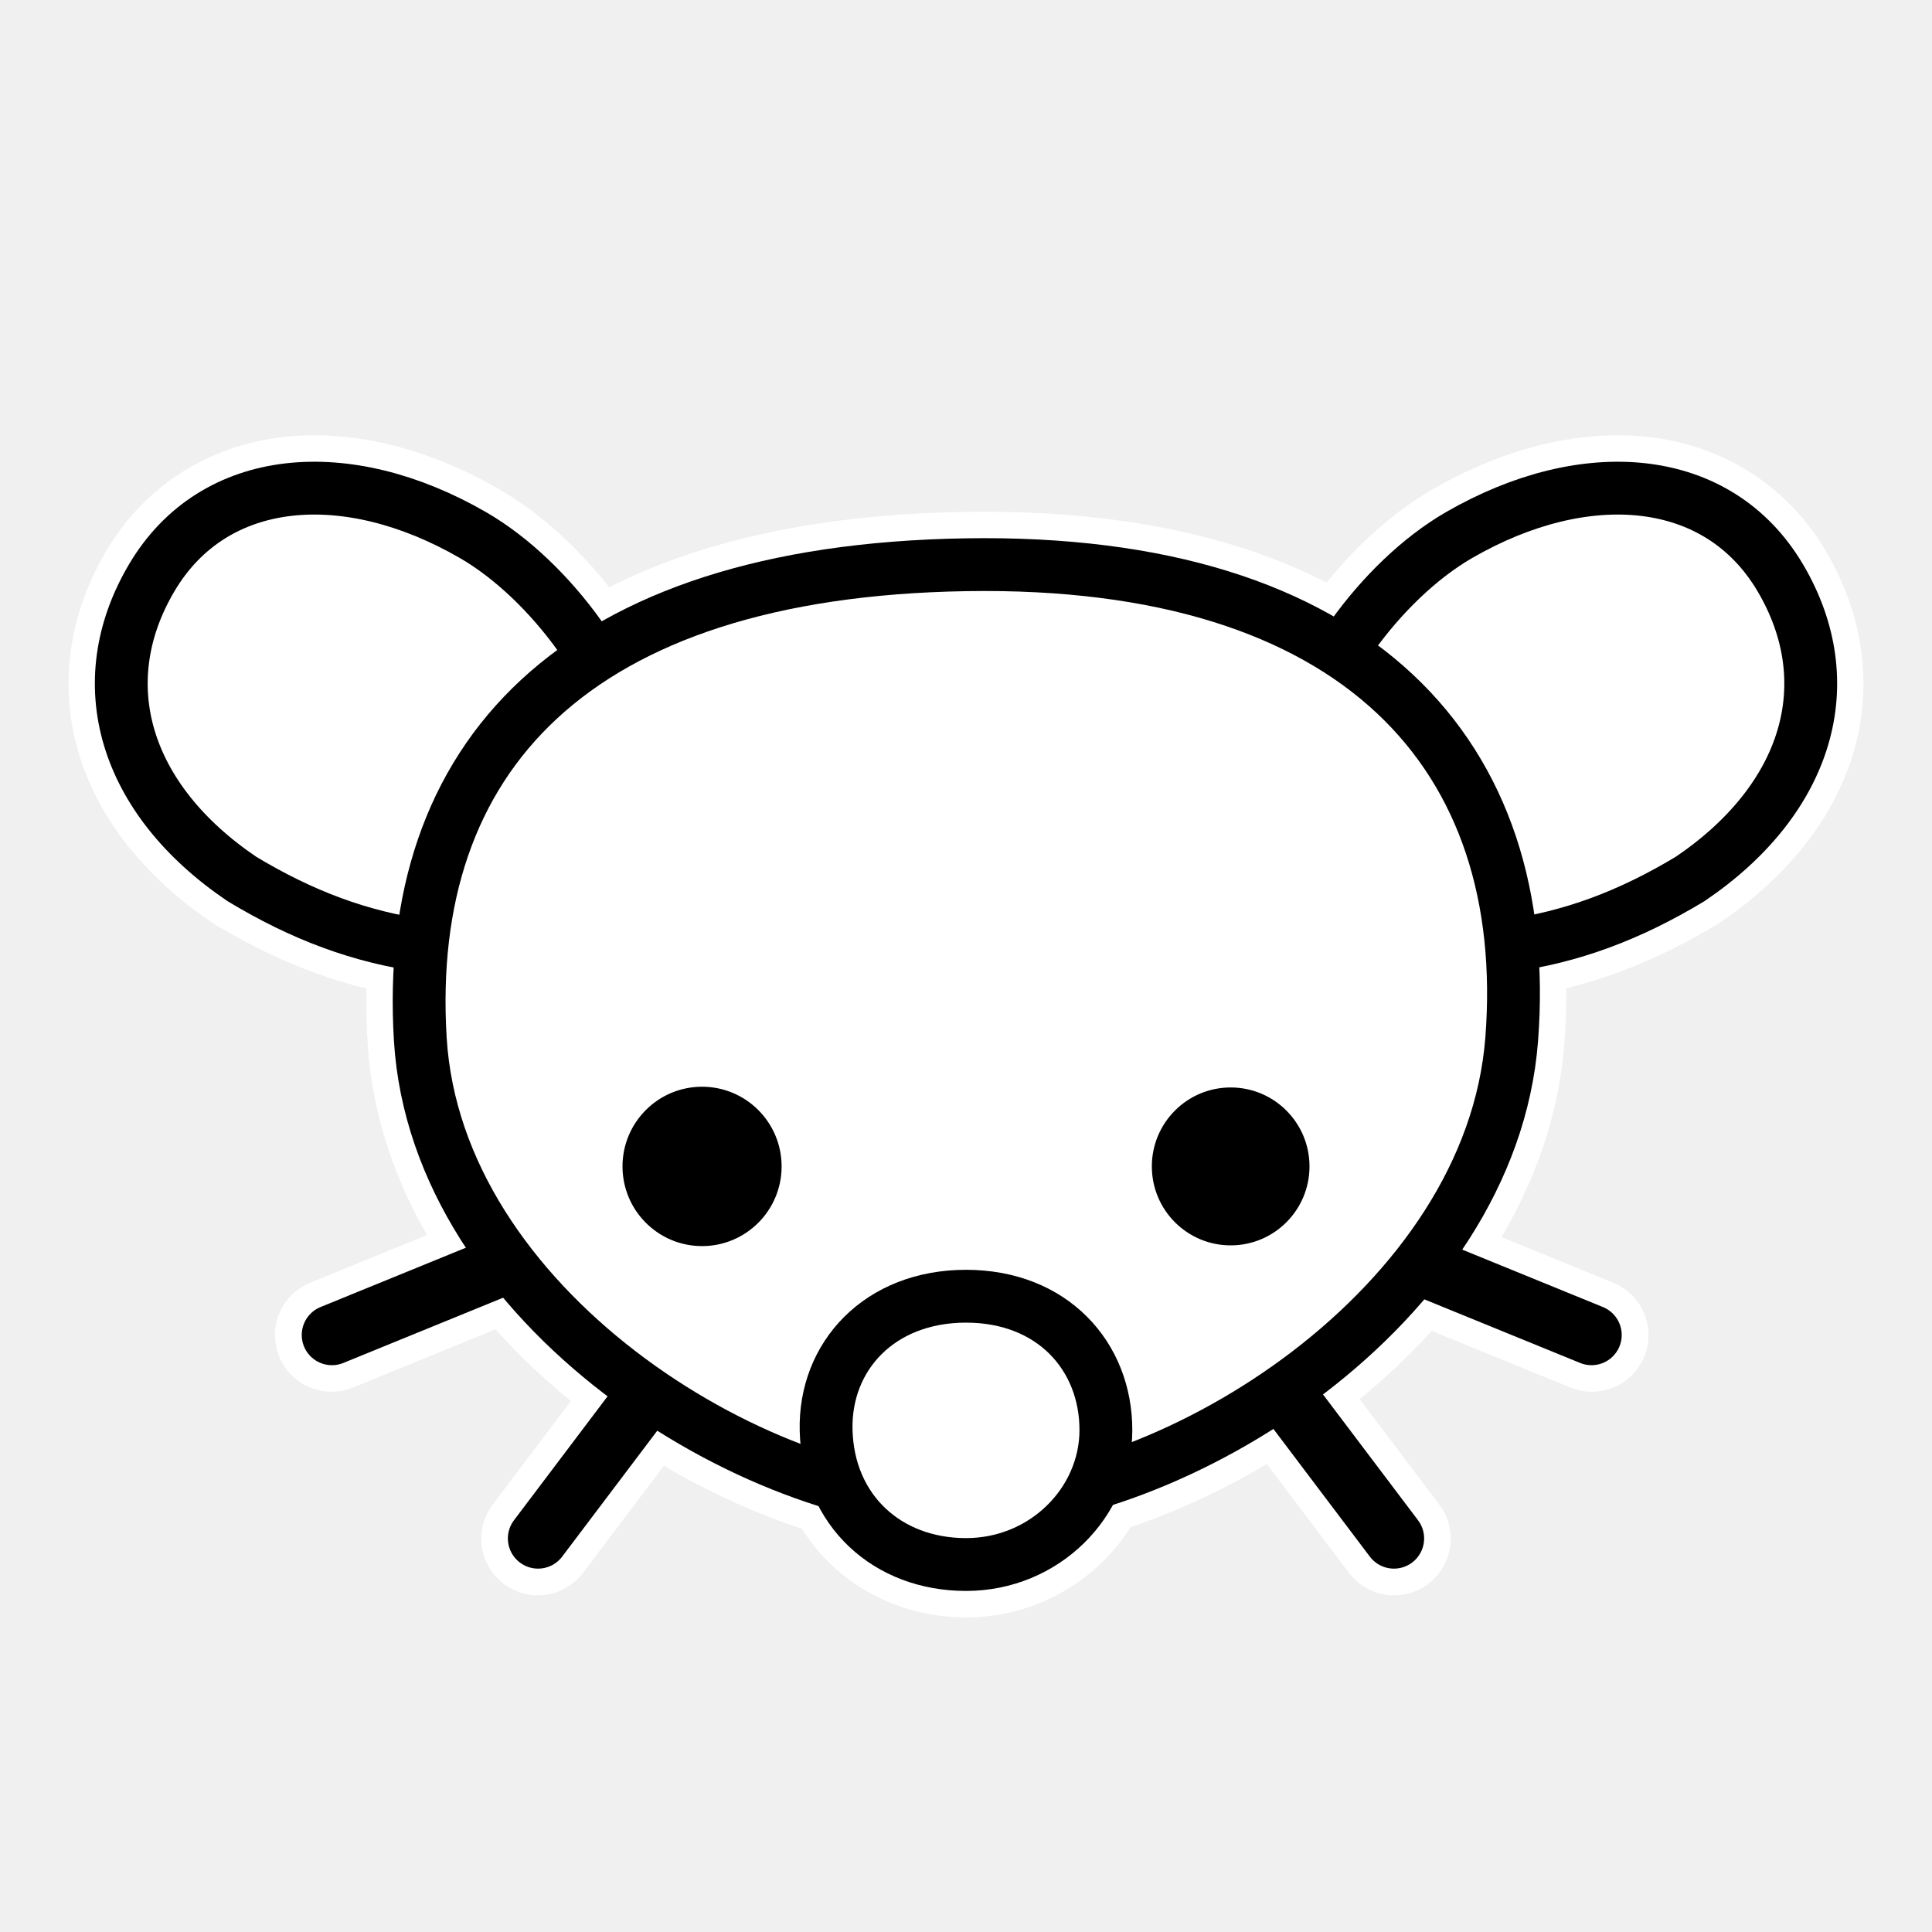
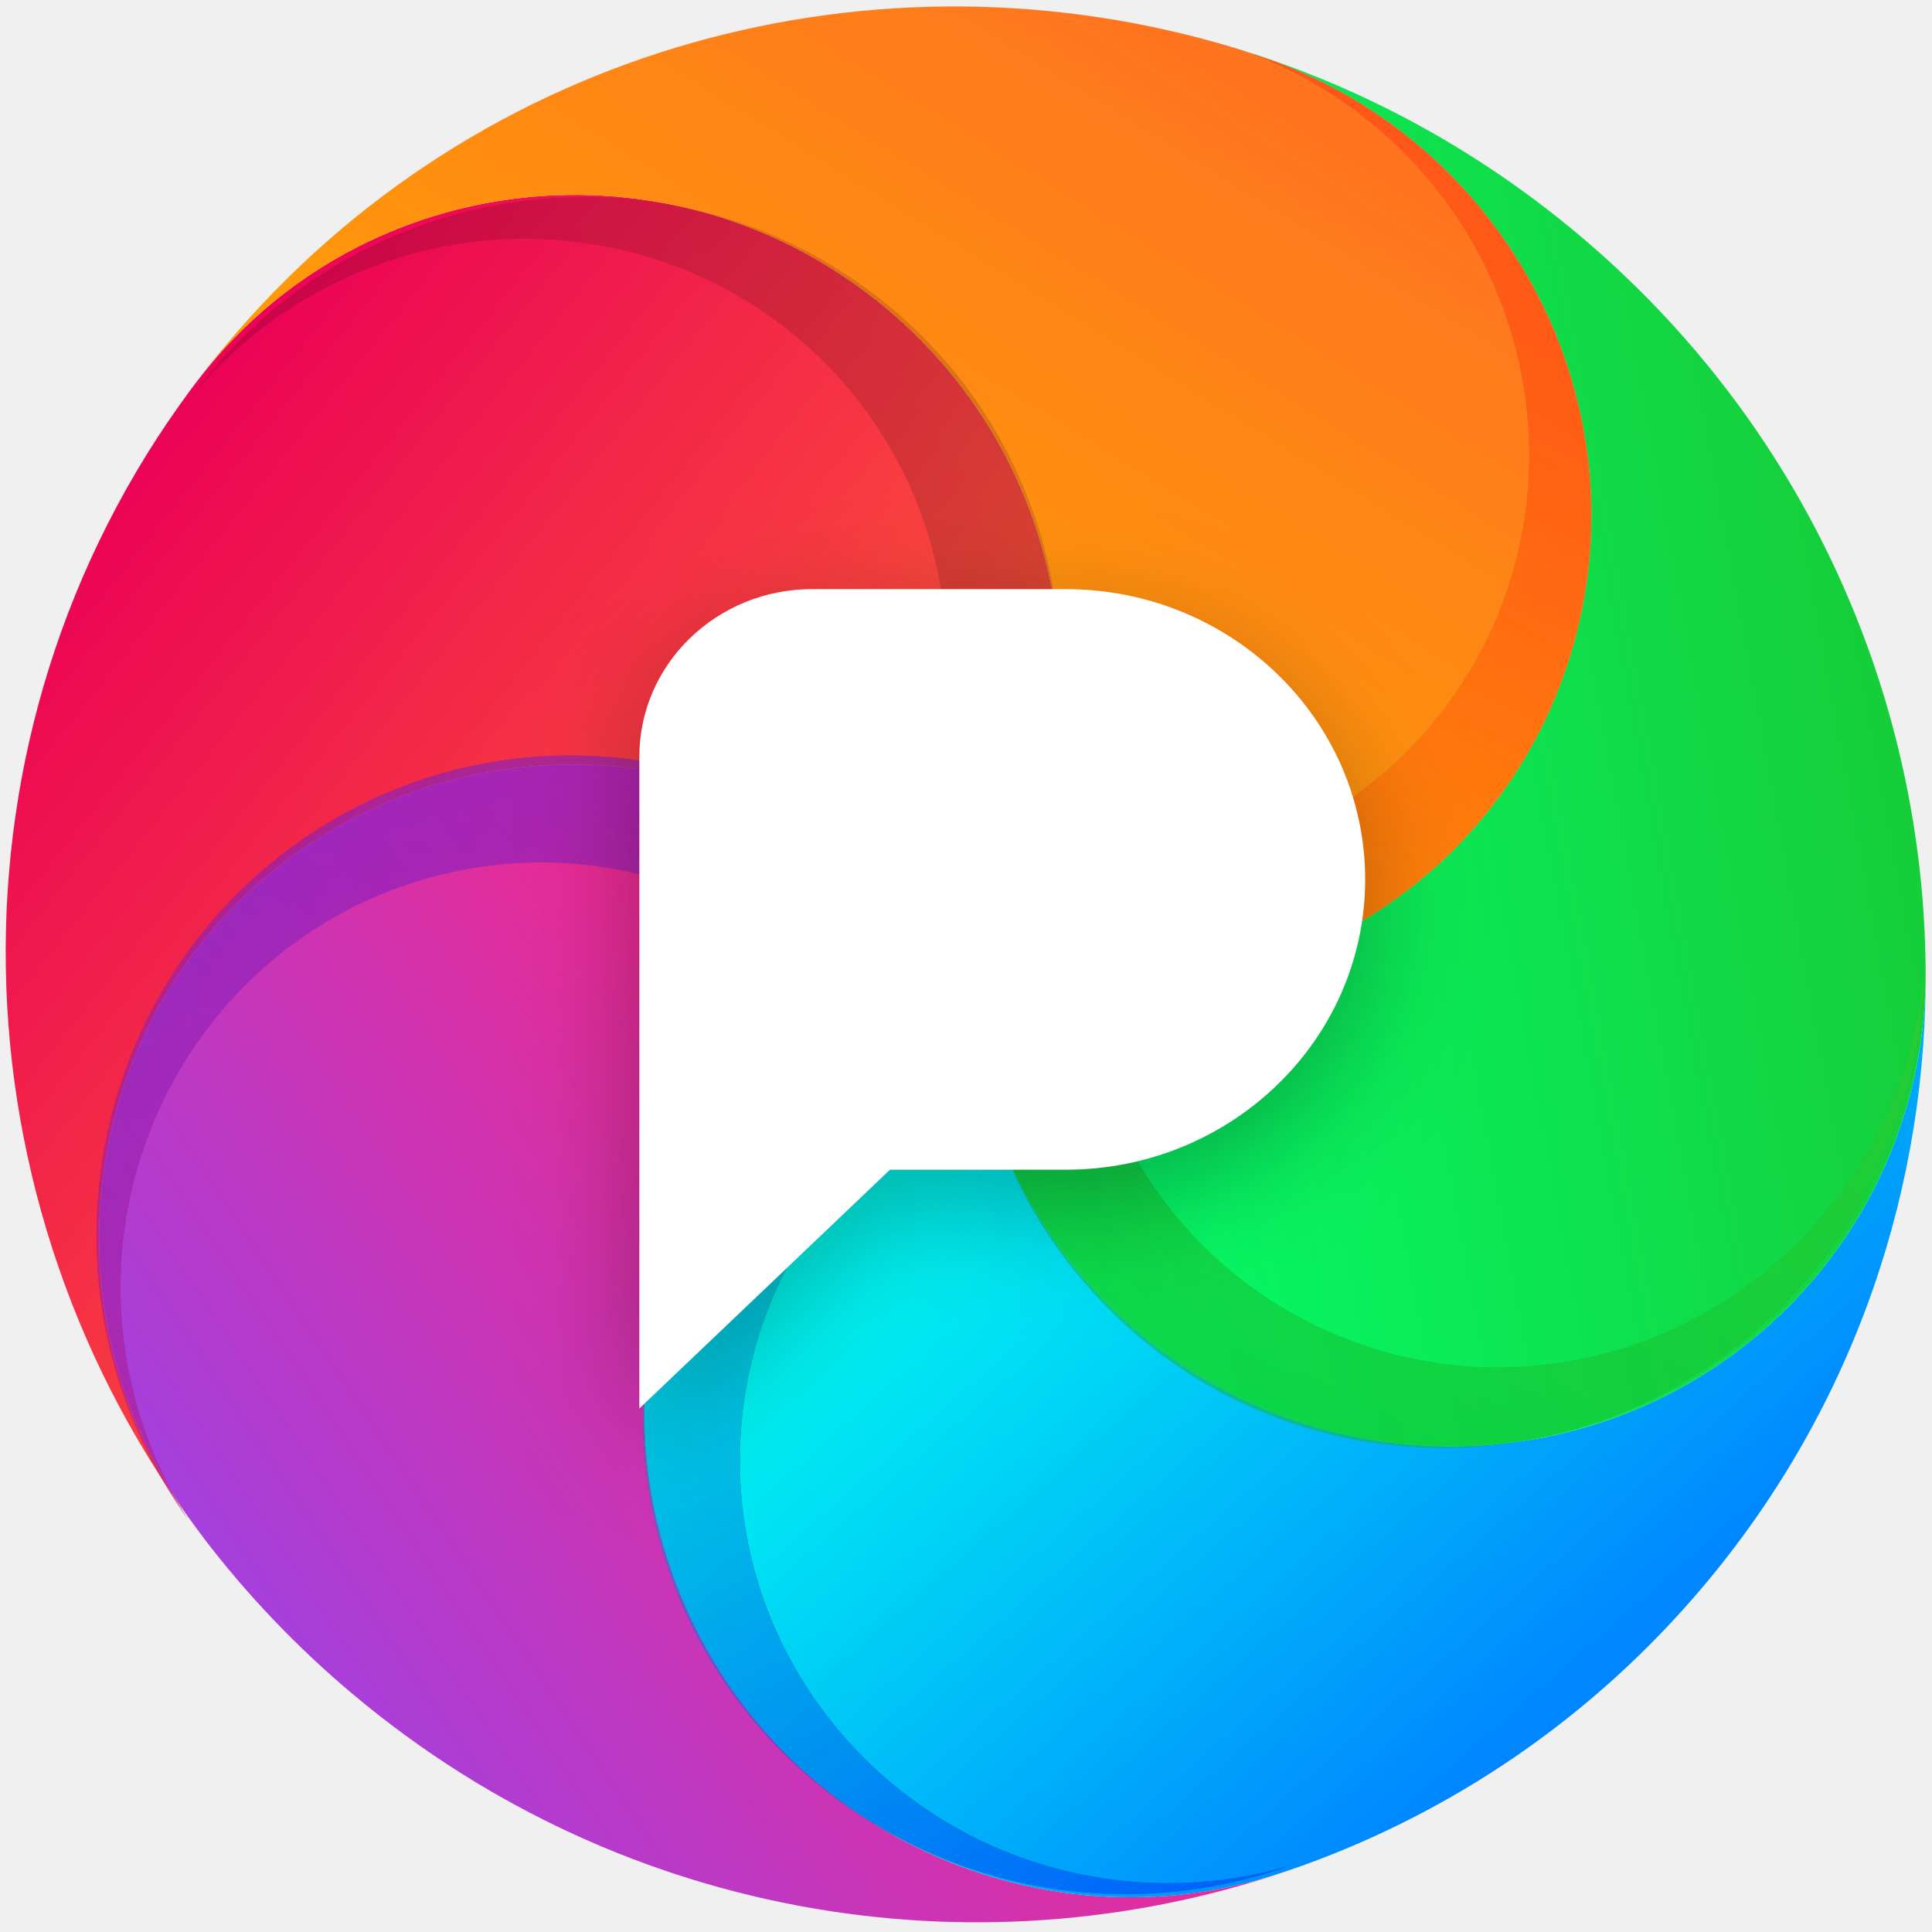
- <svg xmlns="http://www.w3.org/2000/svg" width="1024" height="1024" viewBox="0 0 1024 1024" version="1.1" id="svg8" enable-background="new">
-   <defs id="defs2" />
-   <g id="layer1" transform="translate(0,-26.06666)" style="display:inline">
-     <path style="color:#000000;font-style:normal;font-variant:normal;font-weight:normal;font-stretch:normal;font-size:medium;line-height:normal;font-family:sans-serif;font-variant-ligatures:normal;font-variant-position:normal;font-variant-caps:normal;font-variant-numeric:normal;font-variant-alternates:normal;font-feature-settings:normal;text-indent:0;text-align:start;text-decoration:none;text-decoration-line:none;text-decoration-style:solid;text-decoration-color:#000000;letter-spacing:normal;word-spacing:normal;text-transform:none;writing-mode:lr-tb;direction:ltr;text-orientation:mixed;dominant-baseline:auto;baseline-shift:baseline;text-anchor:start;white-space:normal;shape-padding:0;clip-rule:nonzero;display:inline;overflow:visible;visibility:visible;opacity:1;isolation:auto;mix-blend-mode:normal;color-interpolation:sRGB;color-interpolation-filters:linearRGB;solid-color:#000000;solid-opacity:1;vector-effect:none;fill:none;fill-opacity:1;fill-rule:nonzero;stroke:#ffffff;stroke-width:28;stroke-linecap:round;stroke-linejoin:round;stroke-miterlimit:4;stroke-dasharray:none;stroke-dashoffset:0;stroke-opacity:1;color-rendering:auto;image-rendering:auto;shape-rendering:auto;text-rendering:auto;enable-background:accumulate" d="m 167.039,270.787 c -0.948,-0.002 -1.894,0.004 -2.838,0.021 -4.315,0.078 -8.589,0.359 -12.812,0.846 -33.785,3.891 -64.216,21.864 -82.871,53.273 -18.28,30.777 -22.777,64.666 -13.461,96.068 9.317,31.402 31.885,59.932 65.297,82.533 0.202,0.136 0.407,0.267 0.615,0.393 28.654,17.278 57.182,28.932 87.742,34.955 -0.746,12.613 -0.725,25.572 0.082,38.844 2.44,40.109 16.607,77.037 38.096,109.672 l -77.008,31.438 c -8.306,3.259 -12.342,12.682 -8.97,20.943 3.372,8.261 12.849,12.168 21.063,8.684 l 84.697,-34.576 c 15.707,18.727 33.753,35.683 53.121,50.57 0.74,0.569 1.49,1.122 2.234,1.686 l -49.611,65.691 c -5.454,7.047 -4.101,17.193 3.011,22.563 7.112,5.371 17.24,3.896 22.526,-3.278 l 50.387,-66.719 c 27.686,17.535 57.075,31.204 86.072,40.252 14.882,27.28 43.97,44.646 77.588,44.646 33.938,0 63.043,-18.687 77.801,-45.438 28.707,-9.213 57.753,-22.932 85.148,-40.402 l 51.098,67.66 c 5.286,7.175 15.415,8.649 22.526,3.278 7.112,-5.371 8.465,-15.516 3.011,-22.563 l -50.361,-66.686 c 0.334,-0.254 0.673,-0.501 1.006,-0.756 19.138,-14.649 37.026,-31.286 52.703,-49.635 l 82.562,33.705 c 8.214,3.484 17.691,-0.423 21.063,-8.684 3.372,-8.261 -0.664,-17.684 -8.97,-20.943 l -74.539,-30.428 c 22.172,-32.83 37.038,-70.034 40.143,-110.461 1.025,-13.353 1.229,-26.425 0.639,-39.176 30.356,-6.054 58.716,-17.668 87.201,-34.844 0.208,-0.125 0.414,-0.256 0.615,-0.393 33.412,-22.601 55.98,-51.131 65.297,-82.533 9.317,-31.402 4.819,-65.291 -13.461,-96.068 -18.655,-31.41 -49.086,-49.382 -82.871,-53.273 -4.223,-0.486 -8.497,-0.768 -12.812,-0.846 -30.208,-0.544 -62.441,8.824 -93.432,26.715 -22.798,13.161 -43.352,33.314 -59.438,55.305 -44.997,-25.751 -103.544,-40.251 -175.478,-41.439 -6.452,-0.107 -13.012,-0.107 -19.68,0.002 -80.189,1.309 -144.383,16.509 -192.871,43.992 -0.119,-0.191 -0.243,-0.379 -0.371,-0.564 -16.29,-22.764 -37.411,-43.737 -60.896,-57.295 -30.022,-17.331 -61.211,-26.665 -90.594,-26.736 z" id="path817-3" />
-     <path id="path1087" style="display:inline;opacity:1;fill:#ffffff;fill-opacity:1;stroke:#000000;stroke-width:28;stroke-linecap:round;stroke-linejoin:round;stroke-miterlimit:4;stroke-dasharray:none;stroke-opacity:1" d="m 716.856,362.965 c 15.291,-21.368 35.362,-41.109 56.51,-53.317 66.664,-38.484 137.026,-33.222 170.08,22.43 33.095,55.721 14.987,117.489 -47.644,159.855 -31.956,19.268 -62.933,30.923 -97.229,35.545 M 307.144,362.965 C 291.853,341.597 271.782,321.856 250.634,309.647 183.971,271.163 113.608,276.426 80.554,332.078 47.459,387.799 65.568,449.566 128.198,491.933 c 31.956,19.268 62.933,30.923 97.229,35.545" />
-     <path style="display:inline;opacity:1;fill:#ffffff;fill-opacity:1;stroke:#000000;stroke-width:28;stroke-linecap:round;stroke-linejoin:round;stroke-miterlimit:4;stroke-dasharray:none;stroke-opacity:1" d="M 801.232,576.87 C 812.735,427.07 720.584,321.983 512,325.389 303.416,328.794 213.714,428.031 222.768,576.87 c 8.643,142.08 176.802,246.404 288.12,246.404 111.318,0 279.451,-104.545 290.344,-246.404 z" id="path969" />
-     <path id="path1084" style="display:inline;opacity:1;fill:#000000;fill-opacity:1;stroke:#000000;stroke-width:0;stroke-linecap:round;stroke-linejoin:round;stroke-miterlimit:4;stroke-dasharray:none;stroke-opacity:1" d="m 610.499,644.289 c 0,23.112 18.706,41.848 41.781,41.848 23.075,0 41.781,-18.736 41.781,-41.848 0,-23.112 -18.706,-41.848 -41.781,-41.848 -23.075,0 -41.781,18.736 -41.781,41.848 z m -280.56,0 c 0,23.325 18.878,42.234 42.166,42.234 23.288,0 42.166,-18.909 42.166,-42.234 0,-23.325 -18.878,-42.234 -42.166,-42.234 -23.288,0 -42.166,18.909 -42.166,42.234 z" />
-     <path id="path1008" style="display:inline;opacity:1;fill:none;stroke:#000000;stroke-width:32;stroke-linecap:round;stroke-linejoin:miter;stroke-miterlimit:4;stroke-dasharray:none;stroke-opacity:1" d="m 339.729,769.247 -54.544,72.225 m 399.086,-72.225 54.544,72.225 M 263.683,697.82 175.928,733.644 m 579.858,-35.824 87.756,35.824" />
-     <path style="display:inline;opacity:1;fill:#ffffff;fill-opacity:1;stroke:#000000;stroke-width:28;stroke-linecap:round;stroke-linejoin:round;stroke-miterlimit:4;stroke-dasharray:none;stroke-opacity:1" d="m 512.001,713.09 c -45.864,0 -75.13,31.845 -74.142,71.101 1.07,42.513 32.469,71.103 74.142,71.103 41.673,0 74.051,-32.996 74.142,-71.103 0.093,-39.268 -28.277,-71.101 -74.142,-71.101 z" id="path1115" />
+ <svg xmlns="http://www.w3.org/2000/svg" xmlns:xlink="http://www.w3.org/1999/xlink" width="50px" height="50px" viewBox="0 0 50 50" version="1.1">
+   <defs>
+     <rect id="path-1" x="0" y="0.112" width="50" height="49.776" />
+     <linearGradient x1="100%" y1="55.807%" x2="0%" y2="60.118%" id="linearGradient-3">
+       <stop stop-color="#FF5C34" offset="0%" />
+       <stop stop-color="#EB0256" offset="100%" />
+     </linearGradient>
+     <linearGradient x1="33.089%" y1="100%" x2="68.99%" y2="15.31%" id="linearGradient-4">
+       <stop stop-color="#A63FDB" offset="0%" />
+       <stop stop-color="#FF257E" offset="100%" />
+     </linearGradient>
+     <linearGradient x1="14.722%" y1="50%" x2="94.315%" y2="67.526%" id="linearGradient-5">
+       <stop stop-color="#00FFF0" offset="0%" />
+       <stop stop-color="#0087FF" offset="100%" />
+     </linearGradient>
+     <linearGradient x1="81.226%" y1="10.013%" x2="20.815%" y2="74.492%" id="linearGradient-6">
+       <stop stop-color="#17C934" offset="0%" />
+       <stop stop-color="#03FF6E" offset="100%" />
+     </linearGradient>
+     <linearGradient x1="50%" y1="111.913%" x2="30.56%" y2="0%" id="linearGradient-7">
+       <stop stop-color="#FFB000" offset="0%" />
+       <stop stop-color="#FF7725" offset="100%" />
+     </linearGradient>
+     <path d="M25.88,24.664 C25.519,17.862 19.644,12.638 12.758,12.994 C5.873,13.351 0.583,19.153 0.944,25.954 L0.954,26.15 C0.925,25.658 0.91,25.163 0.91,24.664 C0.91,14.508 7.124,5.786 16.002,2.005 L16.526,1.796 C22.919,-0.755 30.196,2.295 32.779,8.61 C35.362,14.925 32.273,22.112 25.88,24.664 Z" id="path-8" />
+     <path d="M16.339,1.871 L16.526,1.796 C22.919,-0.755 30.196,2.295 32.779,8.61 C35.362,14.925 32.273,22.112 25.88,24.664 C25.826,23.657 25.652,22.684 25.371,21.759 C28.801,19.903 31.127,16.303 31.127,12.167 C31.127,6.131 26.172,1.237 20.061,1.237 C18.755,1.237 17.502,1.46 16.339,1.871 Z" id="path-9" />
+     <linearGradient x1="-81.365%" y1="59.623%" x2="121.418%" y2="72.058%" id="linearGradient-10">
+       <stop stop-color="#9EE85D" offset="0%" />
+       <stop stop-color="#0ED061" offset="100%" />
+     </linearGradient>
+     <path d="M28.379,9.27 L28.566,9.196 C34.96,6.644 42.236,9.695 44.819,16.01 C47.402,22.325 44.313,29.512 37.92,32.063 C37.867,31.056 37.693,30.084 37.412,29.159 C40.842,27.302 43.168,23.703 43.168,19.567 C43.168,13.53 38.213,8.637 32.101,8.637 C30.796,8.637 29.543,8.86 28.379,9.27 Z" id="path-11" />
+     <linearGradient x1="45.51%" y1="116.819%" x2="0%" y2="-4.038%" id="linearGradient-12">
+       <stop stop-color="#21EFE3" offset="0%" />
+       <stop stop-color="#2598FF" offset="100%" />
+     </linearGradient>
+     <path d="M25.135,22.732 L25.322,22.658 C31.715,20.106 38.992,23.157 41.575,29.472 C44.158,35.787 41.069,42.974 34.676,45.525 C34.623,44.518 34.448,43.546 34.168,42.621 C37.598,40.764 39.923,37.165 39.923,33.029 C39.923,26.992 34.969,22.099 28.857,22.099 C27.551,22.099 26.298,22.322 25.135,22.732 Z" id="path-13" />
+     <linearGradient x1="100%" y1="58.207%" x2="-89.649%" y2="74.317%" id="linearGradient-14">
+       <stop stop-color="#A63FDB" offset="0%" />
+       <stop stop-color="#FF257E" offset="100%" />
+     </linearGradient>
+     <path d="M10.654,23.765 L10.841,23.69 C17.234,21.139 24.511,24.19 27.094,30.504 C29.677,36.819 26.588,44.007 20.195,46.558 C20.142,45.551 19.967,44.579 19.687,43.654 C23.117,41.797 25.442,38.198 25.442,34.062 C25.442,28.025 20.488,23.131 14.376,23.131 C13.07,23.131 11.817,23.355 10.654,23.765 Z" id="path-15" />
+     <path d="M5.546,10.697 L5.733,10.623 C12.126,8.071 19.403,11.122 21.986,17.437 C24.569,23.752 21.48,30.939 15.087,33.49 C15.033,32.483 14.859,31.511 14.578,30.586 C18.008,28.729 20.334,25.13 20.334,20.994 C20.334,14.957 15.379,10.064 9.268,10.064 C7.962,10.064 6.709,10.287 5.546,10.697 Z" id="path-16" />
+     <path d="M35.632,42.373 L40.177,42.373 C44.458,42.373 47.929,39.009 47.929,34.86 C47.929,30.711 44.458,27.347 40.177,27.347 L33.617,27.347 C31.147,27.347 29.145,29.288 29.145,31.682 L29.145,48.552 L35.632,42.373 Z" id="path-17" />
+     <filter x="-26.6%" y="-18.9%" width="153.2%" height="147.2%" filterUnits="objectBoundingBox" id="filter-18">
+       <feOffset dx="0" dy="1" in="SourceAlpha" result="shadowOffsetOuter1" />
+       <feGaussianBlur stdDeviation="1.5" in="shadowOffsetOuter1" result="shadowBlurOuter1" />
+       <feColorMatrix values="0 0 0 0 0   0 0 0 0 0   0 0 0 0 0  0 0 0 0.299 0" type="matrix" in="shadowBlurOuter1" />
+     </filter>
+   </defs>
+   <g id="Page-1" stroke="none" stroke-width="1" fill="none" fill-rule="evenodd">
+     <g id="icon-copy-9">
+       <g id="Group">
+         <mask id="mask-2" fill="white">
+           <use xlink:href="#path-1" />
+         </mask>
+         <g id="Rectangle" />
+         <g id="Group-12" mask="url(#mask-2)">
+           <g transform="translate(-12.59854, -12.10062)">
+             <g id="Group-5" stroke-width="1" fill-rule="evenodd" transform="translate(37.29881, 37.25329) rotate(40) translate(-37.29881, -37.25329) translate(11.51756, 12.25329)">
+               <path d="M25.88,24.664 C19.189,23.016 12.413,27.037 10.745,33.646 C9.077,40.254 13.148,46.947 19.839,48.595 L20.345,48.719 C9.691,46.338 1.621,37.228 0.954,26.15 L0.944,25.954 C0.583,19.153 5.873,13.351 12.758,12.994 C19.644,12.638 25.519,17.862 25.88,24.664 Z" id="Combined-Shape" fill="url(#linearGradient-3)" />
+               <path d="M25.88,24.664 C22.328,30.502 24.241,38.078 30.151,41.585 C36.061,45.093 43.732,43.204 47.283,37.366 L47.518,36.98 C43.203,44.36 35.129,49.327 25.88,49.327 C23.978,49.327 22.125,49.117 20.345,48.719 L19.839,48.595 C13.148,46.947 9.077,40.254 10.745,33.646 C12.413,27.037 19.189,23.016 25.88,24.664 Z" id="Combined-Shape-Copy-6" fill="url(#linearGradient-4)" />
+               <path d="M25.88,24.664 C30.312,29.881 38.187,30.561 43.469,26.184 C48.751,21.806 49.44,14.027 45.008,8.81 L44.906,8.691 C48.613,12.994 50.849,18.571 50.849,24.664 C50.849,29.149 49.637,33.356 47.518,36.98 L47.283,37.366 C43.732,43.204 36.061,45.093 30.151,41.585 C24.241,38.078 22.328,30.502 25.88,24.664 Z" id="Combined-Shape-Copy-5" fill="url(#linearGradient-5)" />
+               <path d="M25.88,24.664 C32.273,22.112 35.362,14.925 32.779,8.61 C30.196,2.295 22.919,-0.755 16.526,1.796 L16.002,2.005 C19.032,0.715 22.371,0 25.88,0 C33.502,0 40.326,3.373 44.906,8.691 L45.008,8.81 C49.44,14.027 48.751,21.806 43.469,26.184 C38.187,30.561 30.312,29.881 25.88,24.664 Z" id="Combined-Shape-Copy-4" fill="url(#linearGradient-6)" />
+               <g id="Combined-Shape-Copy-3" fill="url(#linearGradient-7)">
+                 <use xlink:href="#path-8" />
+                 <use fill-opacity="0.1" style="mix-blend-mode: multiply;" xlink:href="#path-8" />
+               </g>
+               <g id="Combined-Shape" opacity="0.505">
+                 <use fill="url(#linearGradient-7)" xlink:href="#path-9" />
+                 <use fill-opacity="0.496" fill="#000000" style="mix-blend-mode: overlay;" xlink:href="#path-9" />
+               </g>
+               <g id="Combined-Shape-Copy-7" opacity="0.544" transform="translate(37.05553, 20.1788) rotate(72) translate(-37.05553, -20.1788) ">
+                 <use fill="url(#linearGradient-10)" xlink:href="#path-11" />
+                 <use fill-opacity="0.5" fill="#000000" style="mix-blend-mode: overlay;" xlink:href="#path-11" />
+               </g>
+               <g id="Combined-Shape-Copy-8" opacity="0.562" transform="translate(33.81132, 33.641) rotate(143) translate(-33.81132, -33.641) ">
+                 <use fill="url(#linearGradient-12)" xlink:href="#path-13" />
+                 <use fill="#000000" style="mix-blend-mode: overlay;" xlink:href="#path-13" />
+               </g>
+               <g id="Combined-Shape-Copy-9" opacity="0.584" transform="translate(19.33017, 34.67347) rotate(217) translate(-19.33017, -34.67347) ">
+                 <use fill="url(#linearGradient-14)" xlink:href="#path-15" />
+                 <use fill-opacity="0.503" fill="#000000" style="mix-blend-mode: overlay;" xlink:href="#path-15" />
+               </g>
+               <g id="Combined-Shape-Copy-10" opacity="0.18" transform="translate(14.22193, 21.60585) rotate(-71) translate(-14.22193, -21.60585) ">
+                 <use fill="url(#linearGradient-3)" xlink:href="#path-16" />
+                 <use fill-opacity="0.773" fill="#000000" style="mix-blend-mode: multiply;" xlink:href="#path-16" />
+               </g>
+             </g>
+             <g id="Path-6-Copy-2" fill-rule="nonzero">
+               <use fill="black" fill-opacity="1" filter="url(#filter-18)" xlink:href="#path-17" />
+               <use fill="#FFFFFF" xlink:href="#path-17" />
+             </g>
+           </g>
+         </g>
+       </g>
+     </g>
  </g>
</svg>
